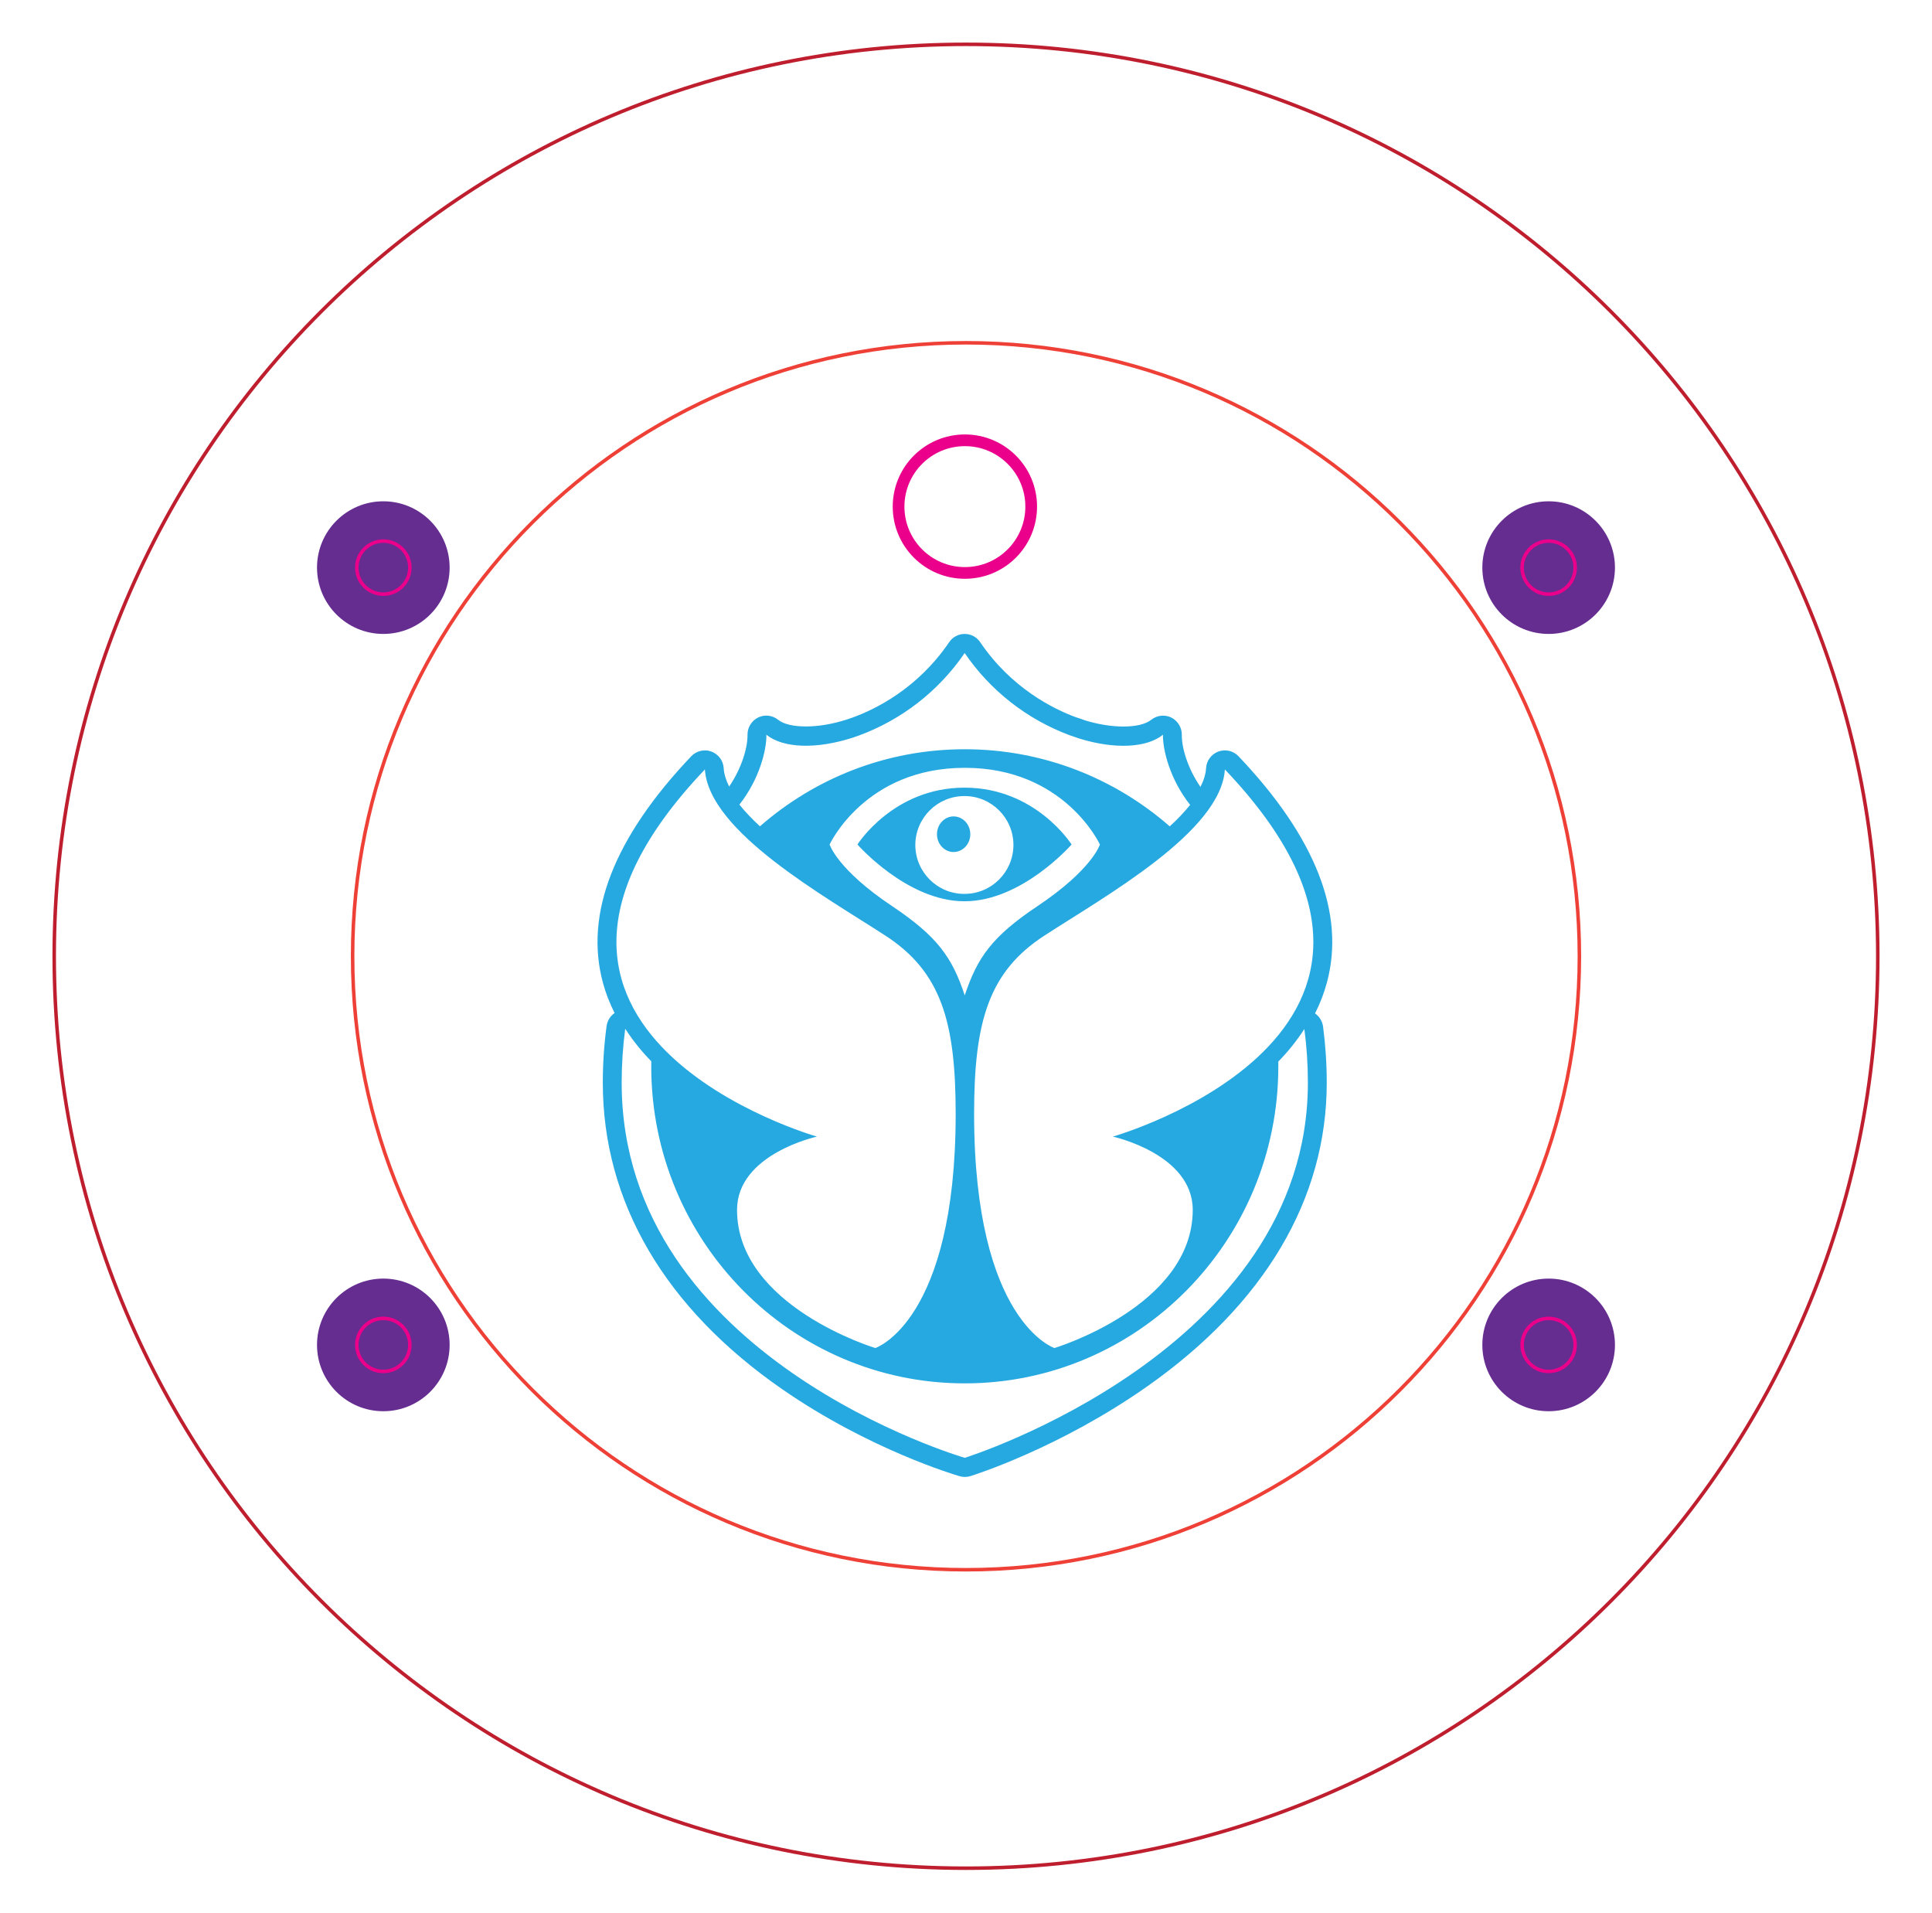
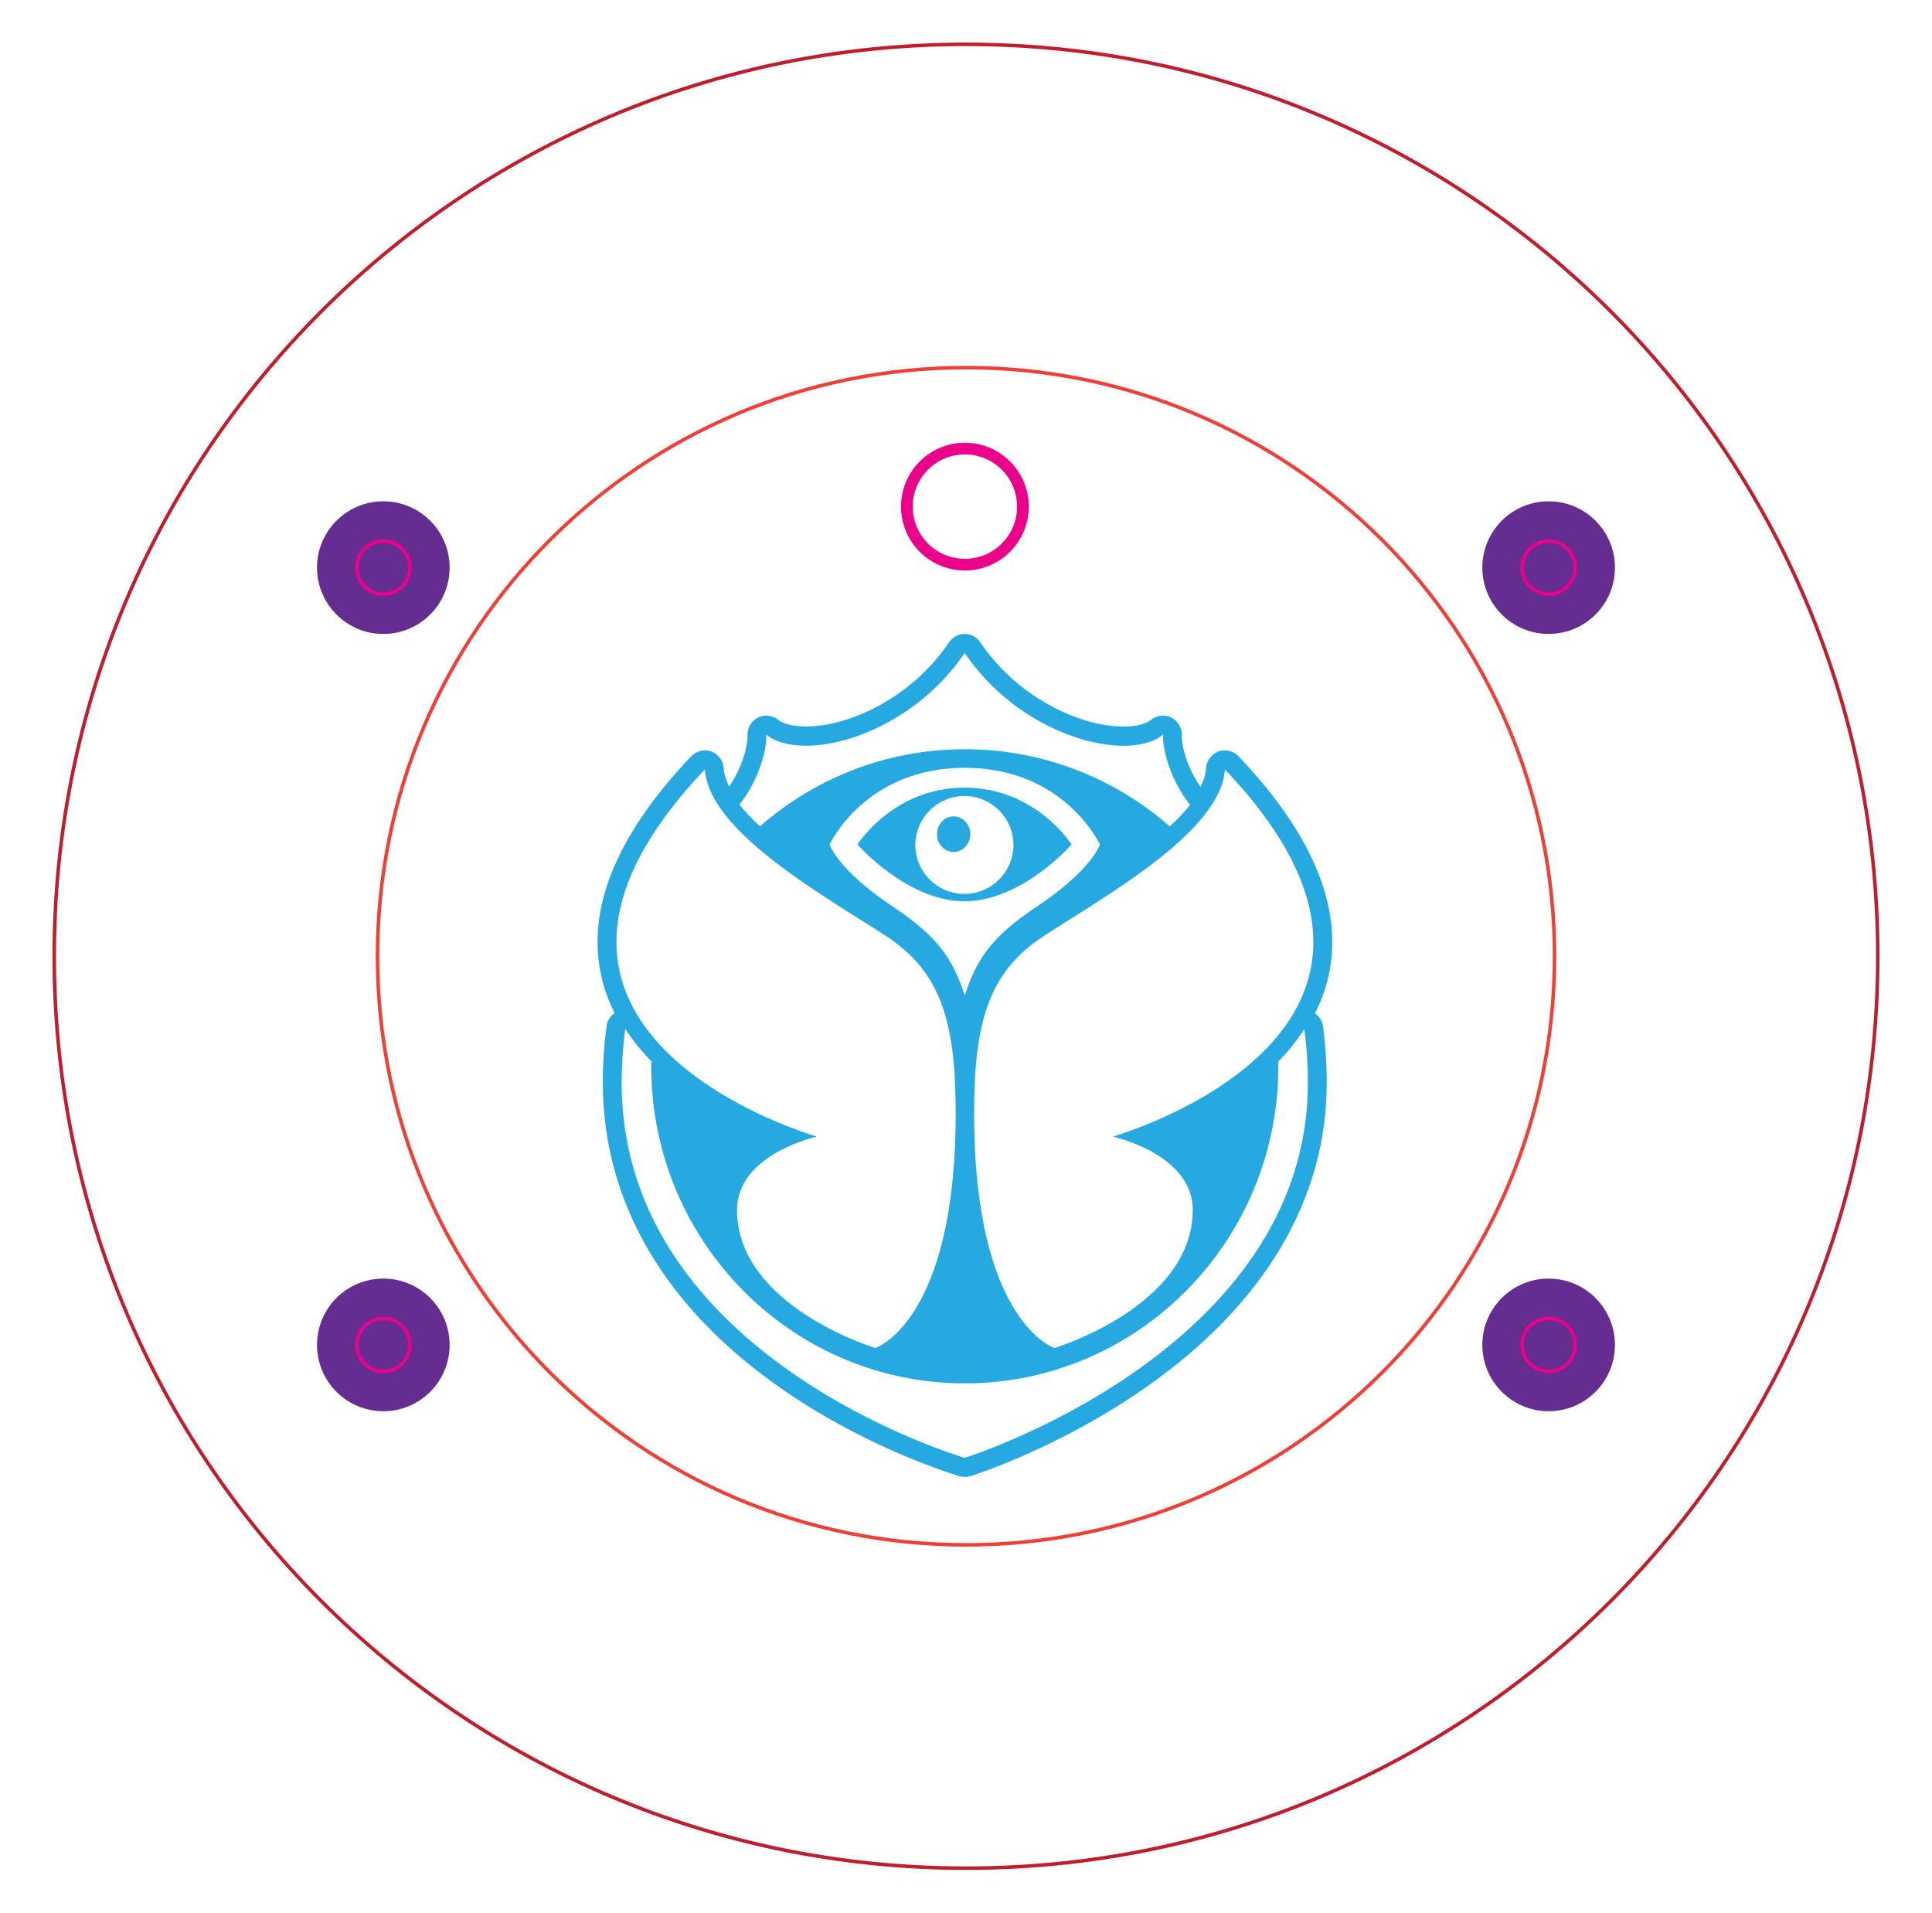
- <svg xmlns="http://www.w3.org/2000/svg" id="Layer_1" width="58.27mm" height="57.673mm" version="1.1" viewBox="0 0 165.176 163.482">
+ <svg xmlns="http://www.w3.org/2000/svg" id="Layer_1" width="58.27mm" height="57.673mm" version="1.1" viewBox="0 0 165.175 163.483">
  <g id="CIRCLE">
    <circle cx="32.772" cy="114.963" r="5.669" fill="#652d90" />
  </g>
  <g id="CIRCLE1">
-     <circle cx="132.401" cy="114.963" r="5.669" fill="#652d90" />
+     <circle cx="132.4" cy="114.963" r="5.669" fill="#652d90" />
  </g>
  <g id="CIRCLE2">
-     <circle cx="132.401" cy="48.519" r="5.669" fill="#652d90" />
+     <circle cx="132.4" cy="48.52" r="5.669" fill="#652d90" />
  </g>
  <g id="CIRCLE3">
-     <circle cx="32.772" cy="48.519" r="5.669" fill="#652d90" />
+     <circle cx="32.772" cy="48.52" r="5.669" fill="#652d90" />
  </g>
  <g id="CIRCLE4">
-     <circle cx="82.588" cy="81.741" r="52.441" fill="none" stroke="#ee4036" stroke-linecap="round" stroke-linejoin="round" stroke-width=".3" />
+     <circle cx="82.587" cy="81.741" r="50.315" fill="none" stroke="#ee4036" stroke-linecap="round" stroke-linejoin="round" stroke-width=".3" />
  </g>
  <g id="CIRCLE5">
-     <circle cx="32.772" cy="48.519" r="2.268" fill="none" stroke="#eb008b" stroke-linecap="round" stroke-linejoin="round" stroke-width=".3" />
+     <circle cx="32.772" cy="48.52" r="2.268" fill="none" stroke="#eb008b" stroke-linecap="round" stroke-linejoin="round" stroke-width=".3" />
  </g>
  <g id="CIRCLE6">
-     <circle cx="132.401" cy="48.519" r="2.268" fill="none" stroke="#eb008b" stroke-linecap="round" stroke-linejoin="round" stroke-width=".3" />
+     <circle cx="132.4" cy="48.52" r="2.268" fill="none" stroke="#eb008b" stroke-linecap="round" stroke-linejoin="round" stroke-width=".3" />
  </g>
  <g id="CIRCLE7">
    <circle cx="32.772" cy="114.963" r="2.268" fill="none" stroke="#eb008b" stroke-linecap="round" stroke-linejoin="round" stroke-width=".3" />
  </g>
  <g id="CIRCLE8">
-     <circle cx="132.401" cy="114.963" r="2.268" fill="none" stroke="#eb008b" stroke-linecap="round" stroke-linejoin="round" stroke-width=".3" />
+     <circle cx="132.4" cy="114.963" r="2.268" fill="none" stroke="#eb008b" stroke-linecap="round" stroke-linejoin="round" stroke-width=".3" />
  </g>
  <g id="CIRCLE9">
-     <circle cx="82.588" cy="81.741" r="77.953" fill="none" stroke="#be1e2d" stroke-linecap="round" stroke-linejoin="round" stroke-width=".3" />
+     <circle cx="82.587" cy="81.741" r="77.952" fill="none" stroke="#be1e2d" stroke-linecap="round" stroke-linejoin="round" stroke-width=".3" />
  </g>
  <g>
-     <path d="M82.956,71.311c0,.838-.643,1.519-1.431,1.519-.781,0-1.418-.681-1.418-1.519,0-.845.637-1.525,1.418-1.525.788,0,1.431.681,1.431,1.525Z" fill="#26a9e0" fill-rule="evenodd" />
-     <path d="M82.471,67.328h-.019c-6.082,0-9.144,4.859-9.144,4.859,0,0,4.235,4.853,9.144,4.853h.019c4.909,0,9.144-4.853,9.144-4.853,0,0-3.063-4.859-9.144-4.859ZM82.452,76.409h-.006c-2.307.006-4.185-1.865-4.191-4.178.006-2.313,1.884-4.185,4.197-4.185h.013c2.307,0,4.178,1.878,4.178,4.185-.006,2.313-1.884,4.185-4.191,4.178Z" fill="#26a9e0" fill-rule="evenodd" />
-     <path d="M105.886,64.643c-.447-.466-1.115-.624-1.721-.403-.605.227-1.015.781-1.052,1.424-.032.504-.195,1.04-.479,1.601-1.122-1.62-1.613-3.409-1.594-4.43.013-.63-.334-1.21-.901-1.5-.561-.271-1.235-.195-1.72.195-.454.366-1.298.574-2.382.574-1.008,0-2.13-.183-3.239-.517-.277-.101-.561-.202-.845-.29-1.897-.7-5.483-2.47-8.149-6.397-.296-.447-.794-.712-1.33-.712s-1.034.265-1.33.712c-2.71,3.989-6.353,5.754-8.287,6.447-.151.05-.309.101-.441.151-1.204.391-2.42.599-3.517.599-1.078,0-1.916-.202-2.37-.567-.485-.397-1.16-.473-1.721-.195-.567.284-.914.87-.901,1.5.019,1.008-.466,2.786-1.569,4.399-.277-.555-.435-1.078-.466-1.569-.038-.643-.447-1.197-1.052-1.424-.599-.221-1.273-.063-1.721.403-6.598,6.939-9.144,13.449-7.556,19.348.233.876.574,1.752,1.002,2.603-.378.258-.63.668-.687,1.128-.214,1.588-.321,3.214-.321,4.827,0,10.197,5.313,19.266,15.365,26.217,7.449,5.155,14.829,7.329,15.138,7.418.302.088.618.088.92-.006.309-.095,7.613-2.395,15.112-7.663,10.052-7.065,15.358-16.039,15.358-25.965,0-1.607-.107-3.214-.315-4.802-.063-.46-.315-.863-.687-1.122.429-.845.769-1.727,1.015-2.634,1.588-5.899-.958-12.409-7.556-19.348ZM65.521,62.803c1.431,1.16,4.279,1.26,7.399.246.151-.057.303-.107.46-.158,3.693-1.349,6.876-3.819,9.094-7.071,2.187,3.208,5.319,5.659,8.955,7.021.296.095.586.195.87.296,3.012.926,5.741.794,7.128-.334-.025,1.305.605,3.832,2.325,6-.536.655-1.122,1.267-1.746,1.834-4.701-4.109-10.821-6.592-17.526-6.592s-12.806,2.483-17.507,6.586h-.006c-.668-.624-1.26-1.235-1.752-1.853,1.708-2.162,2.332-4.676,2.307-5.974ZM94.038,72.187s-.643,2.136-5.376,5.294c-3.851,2.578-5.111,4.374-6.182,7.607-1.065-3.233-2.325-5.029-6.17-7.607-4.739-3.157-5.382-5.294-5.382-5.294,0,0,3.019-6.554,11.545-6.554h.025c8.52,0,11.539,6.554,11.539,6.554ZM60.265,65.771c.34,5.332,10.247,10.833,15.44,14.211,4.777,3.101,6,7.399,6,15.226,0,17.785-6.869,20.022-6.869,20.022,0,0-11.823-3.561-11.823-11.81,0-4.777,6.832-6.264,6.832-6.264,0,0-31.044-8.823-9.579-31.385ZM82.48,124.614s-29.33-8.502-29.33-32.065c0-1.544.101-3.082.303-4.613.649,1.002,1.393,1.935,2.231,2.786-.006.139-.006.284-.006.429,0,14.961,11.999,27.099,26.803,27.099s26.809-12.138,26.809-27.099v-.41c.832-.851,1.576-1.777,2.225-2.779.202,1.5.302,3.031.302,4.588,0,22.908-29.336,32.065-29.336,32.065ZM95.141,97.156s6.832,1.487,6.832,6.264c0,8.249-11.823,11.81-11.823,11.81,0,0-6.869-2.237-6.869-20.022,0-7.827,1.223-12.125,6-15.226,5.193-3.378,15.106-8.88,15.44-14.211,21.465,22.562-9.579,31.385-9.579,31.385Z" fill="#26a9e0" fill-rule="evenodd" />
+     <path d="M82.955,71.311c0,.838-.643,1.519-1.431,1.519-.781,0-1.418-.681-1.418-1.519,0-.845.637-1.525,1.418-1.525.788,0,1.431.681,1.431,1.525Z" fill="#26a9e0" fill-rule="evenodd" />
+     <path d="M82.47,67.328h-.019c-6.082,0-9.144,4.859-9.144,4.859,0,0,4.235,4.853,9.144,4.853h.019c4.909,0,9.144-4.853,9.144-4.853,0,0-3.063-4.859-9.144-4.859ZM82.451,76.409h-.006c-2.307.006-4.185-1.865-4.191-4.178.006-2.313,1.884-4.185,4.197-4.185h.013c2.307,0,4.178,1.878,4.178,4.185-.006,2.313-1.884,4.185-4.191,4.178Z" fill="#26a9e0" fill-rule="evenodd" />
+     <path d="M105.885,64.643c-.447-.466-1.115-.624-1.721-.403-.605.227-1.015.781-1.052,1.424-.032.504-.195,1.04-.479,1.601-1.122-1.62-1.613-3.409-1.594-4.43.013-.63-.334-1.21-.901-1.5-.561-.271-1.235-.195-1.72.195-.454.366-1.298.574-2.382.574-1.008,0-2.13-.183-3.239-.517-.277-.101-.561-.202-.845-.29-1.897-.7-5.483-2.47-8.149-6.397-.296-.447-.794-.712-1.33-.712s-1.034.265-1.33.712c-2.71,3.989-6.353,5.754-8.287,6.447-.151.05-.309.101-.441.151-1.204.391-2.42.599-3.517.599-1.078,0-1.916-.202-2.37-.567-.485-.397-1.16-.473-1.721-.195-.567.284-.914.87-.901,1.5.019,1.008-.466,2.786-1.569,4.399-.277-.555-.435-1.078-.466-1.569-.038-.643-.447-1.197-1.052-1.424-.599-.221-1.273-.063-1.721.403-6.598,6.939-9.144,13.449-7.556,19.348.233.876.574,1.752,1.002,2.603-.378.258-.63.668-.687,1.128-.214,1.588-.321,3.214-.321,4.827,0,10.197,5.313,19.266,15.365,26.217,7.449,5.155,14.829,7.329,15.138,7.418.302.088.618.088.92-.006.309-.095,7.613-2.395,15.112-7.663,10.052-7.065,15.358-16.039,15.358-25.965,0-1.607-.107-3.214-.315-4.802-.063-.46-.315-.863-.687-1.122.429-.845.769-1.727,1.015-2.634,1.588-5.899-.958-12.409-7.556-19.348v-.002ZM65.521,62.803c1.431,1.16,4.279,1.26,7.399.246.151-.057.303-.107.46-.158,3.693-1.349,6.876-3.819,9.094-7.071,2.187,3.208,5.319,5.659,8.955,7.021.296.095.586.195.87.296,3.012.926,5.741.794,7.128-.334-.025,1.305.605,3.832,2.325,6-.536.655-1.122,1.267-1.746,1.834-4.701-4.109-10.821-6.592-17.526-6.592s-12.806,2.483-17.507,6.586h-.006c-.668-.624-1.26-1.235-1.752-1.853,1.708-2.162,2.332-4.676,2.307-5.974h-.001ZM94.037,72.187s-.643,2.136-5.376,5.294c-3.851,2.578-5.111,4.374-6.182,7.607-1.065-3.233-2.325-5.029-6.17-7.607-4.739-3.157-5.382-5.294-5.382-5.294,0,0,3.019-6.554,11.545-6.554h.025c8.52,0,11.539,6.554,11.539,6.554h0ZM60.265,65.771c.34,5.332,10.247,10.833,15.44,14.211,4.777,3.101,6,7.399,6,15.226,0,17.785-6.869,20.022-6.869,20.022,0,0-11.823-3.561-11.823-11.81,0-4.777,6.832-6.264,6.832-6.264,0,0-31.044-8.823-9.579-31.385h0ZM82.479,124.614s-29.33-8.502-29.33-32.065c0-1.544.101-3.082.303-4.613.649,1.002,1.393,1.935,2.231,2.786-.006.139-.006.284-.006.429,0,14.961,11.999,27.099,26.803,27.099s26.809-12.138,26.809-27.099v-.41c.832-.851,1.576-1.777,2.225-2.779.202,1.5.302,3.031.302,4.588,0,22.908-29.336,32.065-29.336,32.065h0ZM95.14,97.156s6.832,1.487,6.832,6.264c0,8.249-11.823,11.81-11.823,11.81,0,0-6.869-2.237-6.869-20.022,0-7.827,1.223-12.125,6-15.226,5.193-3.378,15.106-8.88,15.44-14.211,21.465,22.562-9.579,31.385-9.579,31.385h0Z" fill="#26a9e0" fill-rule="evenodd" />
  </g>
-   <g id="CIRCLE31" data-name="CIRCLE3">
-     <circle cx="82.493" cy="43.305" r="5.669" fill="none" stroke="#eb008b" stroke-miterlimit="10" />
+   <g id="CIRCLE31">
+     <circle cx="82.492" cy="43.306" r="4.961" fill="none" stroke="#eb008b" stroke-miterlimit="10" stroke-width="1" />
  </g>
</svg>
